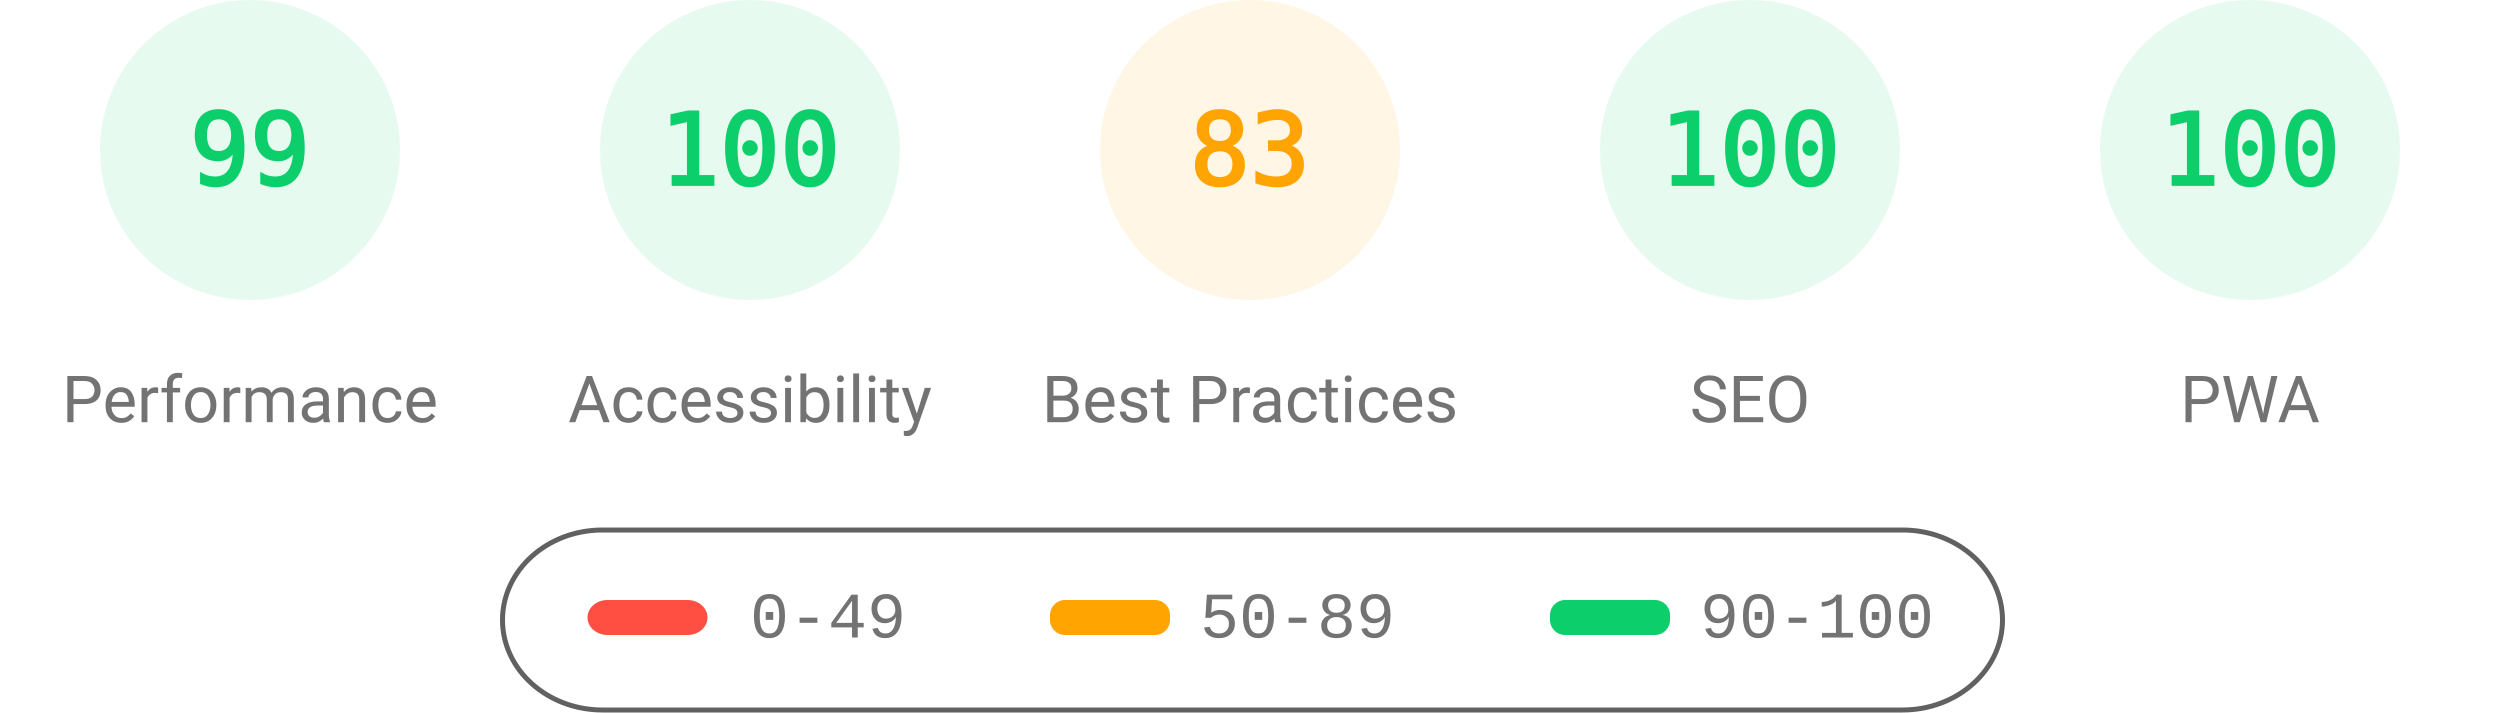
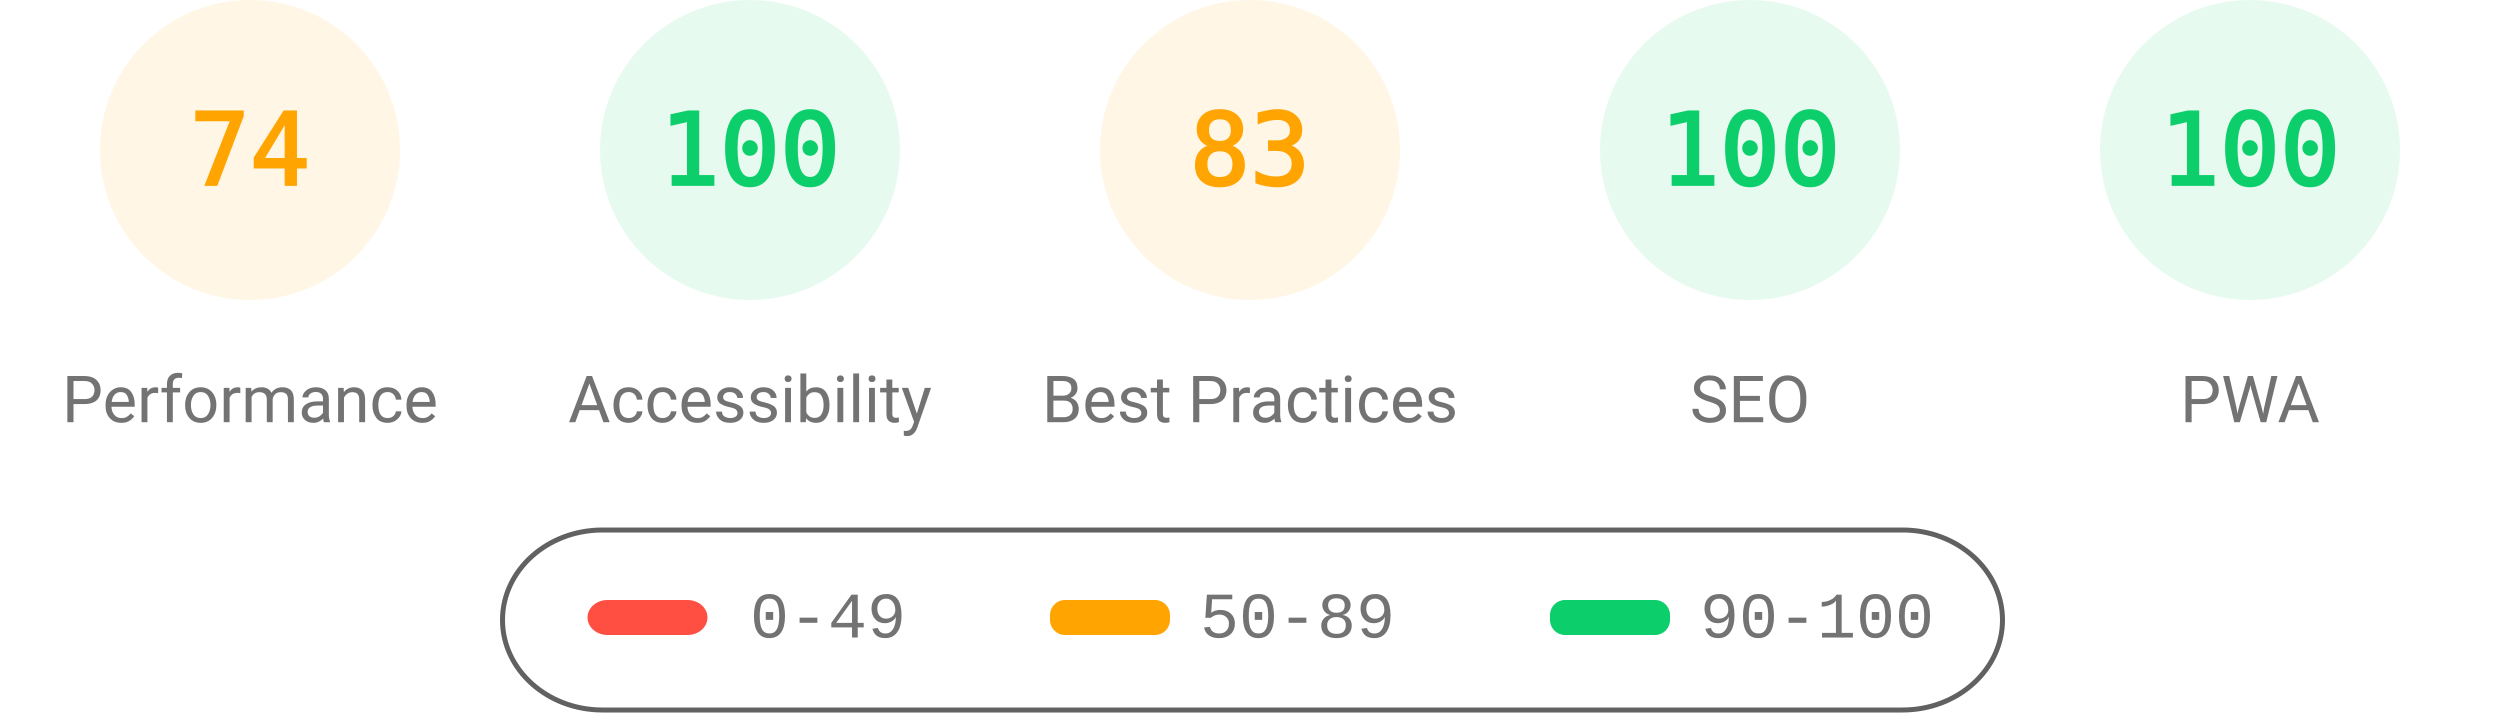
<svg xmlns="http://www.w3.org/2000/svg" class="theme" fill="none" width="1000" height="285">
  <style>
			.gauge-base {
				opacity: 0.1
			}
			.gauge-arc {
				fill: none;
				animation-delay: 250ms;
				stroke-linecap: round;
				transform: rotate(-90deg);
				transform-origin: 100px 60px;
				animation: load-gauge 1s ease forwards
			}
			.guage-text {
				font-size: 40px;
				font-family: monospace;
				text-align: center
			}
			.guage-red {
				color: #ff4e42;
				fill: #ff4e42;
				stroke: #ff4e42
			}
			.guage-orange {
				color: #ffa400;
				fill: #ffa400;
				stroke: #ffa400
			}
			.guage-green {
				color: #0cce6b;
				fill: #0cce6b;
				stroke: #0cce6b
			}
			.theme .guage-undefined {
				color: #5c5c5c;
				fill: #5c5c5c;
				stroke: #5c5c5c
			}
			.guage-title {
				stroke: none;
				font-size: 26px;
				line-height: 26px;
				font-family: Roboto, Halvetica, Arial, sans-serif
			}
			.metric.guage-title {
				font-family: 'Courier New', Courier, monospace
			}
			.theme .guage-title {
				color: #737373;
				fill: #737373
			}
			@keyframes load-gauge {
				from {
					stroke-dasharray: 0 352.858
				}
			}
			.theme
				stroke: #616161
			}
		</style>
-   <svg class="guage-div guage-perf guage-green" viewBox="0 0 200 200" width="200" height="200" x="0" y="0">
+   <svg class="guage-div guage-perf guage-orange" viewBox="0 0 200 200" width="200" height="200" x="0" y="0">
    <circle class="gauge-base" r="56" cx="100" cy="60" stroke-width="8" />
-     <circle class="gauge-arc guage-arc-1" r="56" cx="100" cy="60" stroke-width="8" style="stroke-dasharray: 356.4, 3.6;" />
-     <text class="guage-text" x="100px" y="60px" alignment-baseline="central" dominant-baseline="central" text-anchor="middle">99</text>
+     <circle class="gauge-arc guage-arc-1" r="56" cx="100" cy="60" stroke-width="8" style="stroke-dasharray: 266.4, 93.6;" />
+     <text class="guage-text" x="100px" y="60px" alignment-baseline="central" dominant-baseline="central" text-anchor="middle">74</text>
    <text class="guage-title" x="100px" y="160px" alignment-baseline="central" dominant-baseline="central" text-anchor="middle">Performance</text>
  </svg>
  <svg class="guage-div guage-acc guage-green" viewBox="0 0 200 200" width="200" height="200" x="200" y="0">
    <circle class="gauge-base" r="56" cx="100" cy="60" stroke-width="8" />
    <circle class="gauge-arc guage-arc-2" r="56" cx="100" cy="60" stroke-width="8" style="stroke-dasharray: 360;" />
    <text class="guage-text" x="100px" y="60px" alignment-baseline="central" dominant-baseline="central" text-anchor="middle">100</text>
    <text class="guage-title" x="100px" y="160px" alignment-baseline="central" dominant-baseline="central" text-anchor="middle">Accessibility</text>
  </svg>
  <svg class="guage-div guage-best guage-orange" viewBox="0 0 200 200" width="200" height="200" x="400" y="0">
    <circle class="gauge-base" r="56" cx="100" cy="60" stroke-width="8" />
    <circle class="gauge-arc guage-arc-3" r="56" cx="100" cy="60" stroke-width="8" style="stroke-dasharray: 298.8, 61.2;" />
    <text class="guage-text" x="100px" y="60px" alignment-baseline="central" dominant-baseline="central" text-anchor="middle">83</text>
    <text class="guage-title" x="100px" y="160px" alignment-baseline="central" dominant-baseline="central" text-anchor="middle">Best Practices</text>
  </svg>
  <svg class="guage-div guage-seo guage-green" viewBox="0 0 200 200" width="200" height="200" x="600" y="0">
    <circle class="gauge-base" r="56" cx="100" cy="60" stroke-width="8" />
    <circle class="gauge-arc guage-arc-4" r="56" cx="100" cy="60" stroke-width="8" style="stroke-dasharray: 360,0;" />
    <text class="guage-text" x="100px" y="60px" alignment-baseline="central" dominant-baseline="central" text-anchor="middle">100</text>
    <text class="guage-title" x="100px" y="160px" alignment-baseline="central" dominant-baseline="central" text-anchor="middle">SEO</text>
  </svg>
  <svg class="guage-div guage-pwa guage-green" viewBox="0 0 200 200" width="200" height="200" x="800" y="0">
    <circle class="gauge-base" r="56" cx="100" cy="60" stroke-width="8" />
    <circle class="gauge-arc guage-arc-4" r="56" cx="100" cy="60" stroke-width="8" style="stroke-dasharray: 360, 0;" />
    <text class="guage-text" x="100px" y="60px" alignment-baseline="central" dominant-baseline="central" text-anchor="middle">100</text>
    <text class="guage-title" x="100px" y="160px" alignment-baseline="central" dominant-baseline="central" text-anchor="middle">PWA</text>
  </svg>
  <svg width="604" height="76" x="200" y="210">
    <g>
      <rect fill="none" id="canvas_background" height="80" width="604" y="-1" x="-1" />
      <g display="none" overflow="visible" y="0" x="0" height="100%" width="100%" id="canvasGrid">
        <rect fill="url(#gridpattern)" stroke-width="0" y="0" x="0" height="100%" width="100%" />
      </g>
    </g>
    <g>
      <rect fill-opacity="0" stroke="#616161" stroke-width="2" rx="40" id="svg_2" height="72" width="600" y="2" x="1" fill="#000000" />
      <rect stroke="#000" rx="8" id="svg_3" height="14" width="48" y="30" x="35" stroke-opacity="null" stroke-width="0" fill="#ff4e42" />
      <rect stroke="#000" rx="6" id="svg_4" height="14" width="48" y="30" x="220" stroke-opacity="null" stroke-width="0" fill="#ffa400" />
      <rect stroke="#000" rx="6" id="svg_5" height="14" width="48" y="30" x="420" stroke-opacity="null" stroke-width="0" fill="#0cce6b" />
      <text xml:space="preserve" text-anchor="start" font-family="'Courier New', Courier, monospace" font-size="26" id="svg_6" y="45" x="100" stroke-opacity="null" stroke-width="0" stroke="#000" fill="#737373">0-49</text>
      <text xml:space="preserve" text-anchor="start" font-family="'Courier New', Courier, monospace" font-size="26" id="svg_7" y="45" x="280" stroke-opacity="null" stroke-width="0" stroke="#000" fill="#737373">50-89</text>
      <text xml:space="preserve" text-anchor="start" font-family="'Courier New', Courier, monospace" font-size="26" id="svg_8" y="45" x="480" stroke-opacity="null" stroke-width="0" stroke="#000" fill="#737373">90-100</text>
    </g>
  </svg>
</svg>
